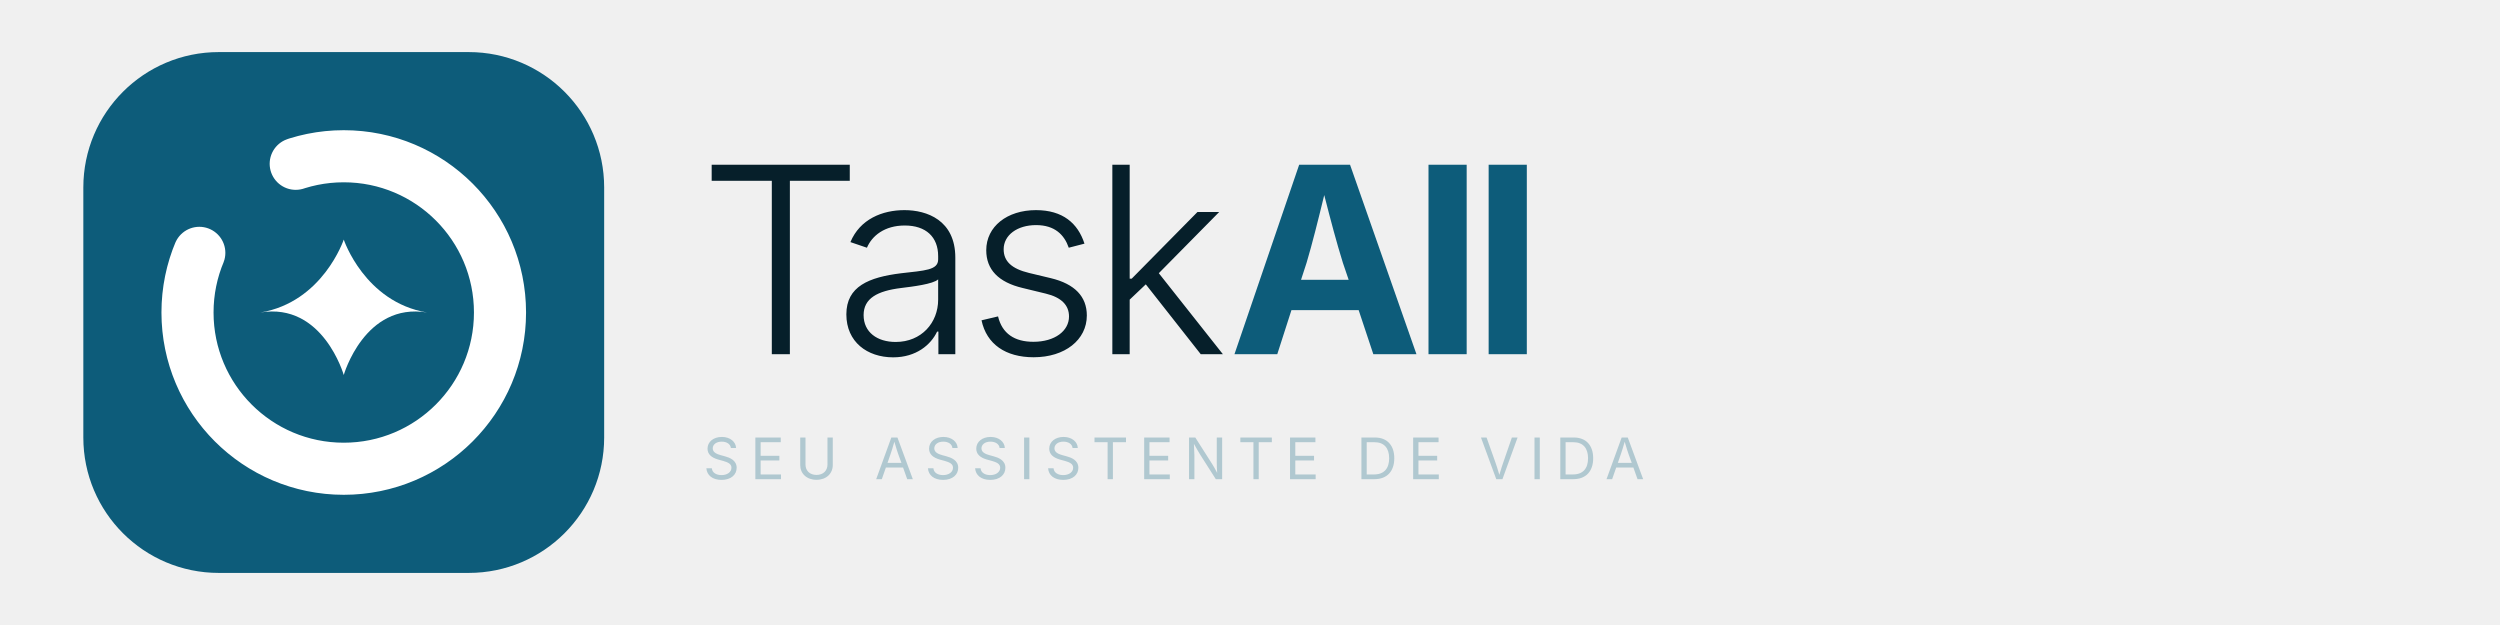
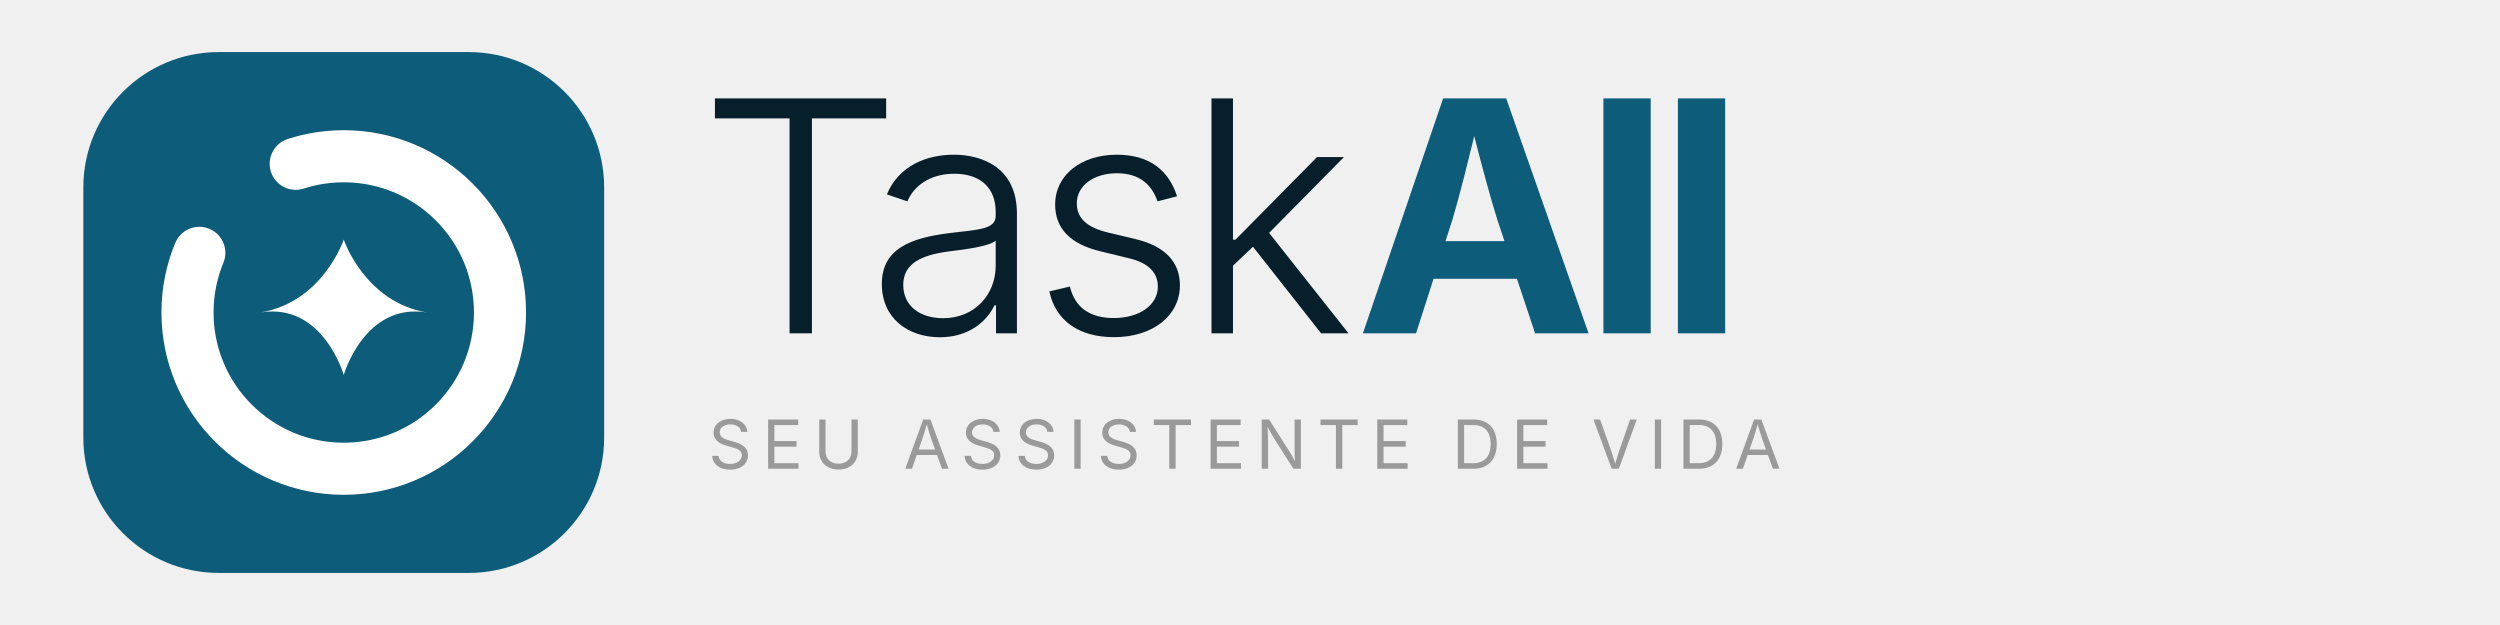
<svg xmlns="http://www.w3.org/2000/svg" width="480" height="120" viewBox="0 0 480 120">
  <rect x="16" y="10" width="100" height="100" rx="26" fill="#0D5C7A" />
  <circle cx="66" cy="60" r="30" fill="none" stroke="white" stroke-width="10" stroke-linecap="round" stroke-dasharray="162 26" stroke-dashoffset="56" />
  <path d="M66 46C66 46 70 58 82 60C70 58 66 72 66 72C66 72 62 58 50 60C62 58 66 46 66 46Z" fill="white" />
-   <text x="134" y="68" font-family="system-ui,-apple-system,sans-serif" font-size="50" font-weight="300" letter-spacing="-2" fill="#061F2A">Task<tspan font-weight="700" fill="#0D5C7A">All</tspan>
+   <text x="134" y="64" font-family="system-ui,-apple-system,sans-serif" font-size="62" font-weight="300" letter-spacing="-2.5" fill="#061F2A">Task<tspan font-weight="700" fill="#0D5C7A">All</tspan>
  </text>
-   <text x="135" y="92" font-family="system-ui,-apple-system,sans-serif" font-size="11" fill="#B0C8D0" letter-spacing="2">SEU ASSISTENTE DE VIDA</text>
+   <text x="136" y="90" font-family="system-ui,-apple-system,sans-serif" font-size="13" fill="#9A9A9A" letter-spacing="2">SEU ASSISTENTE DE VIDA</text>
</svg>
